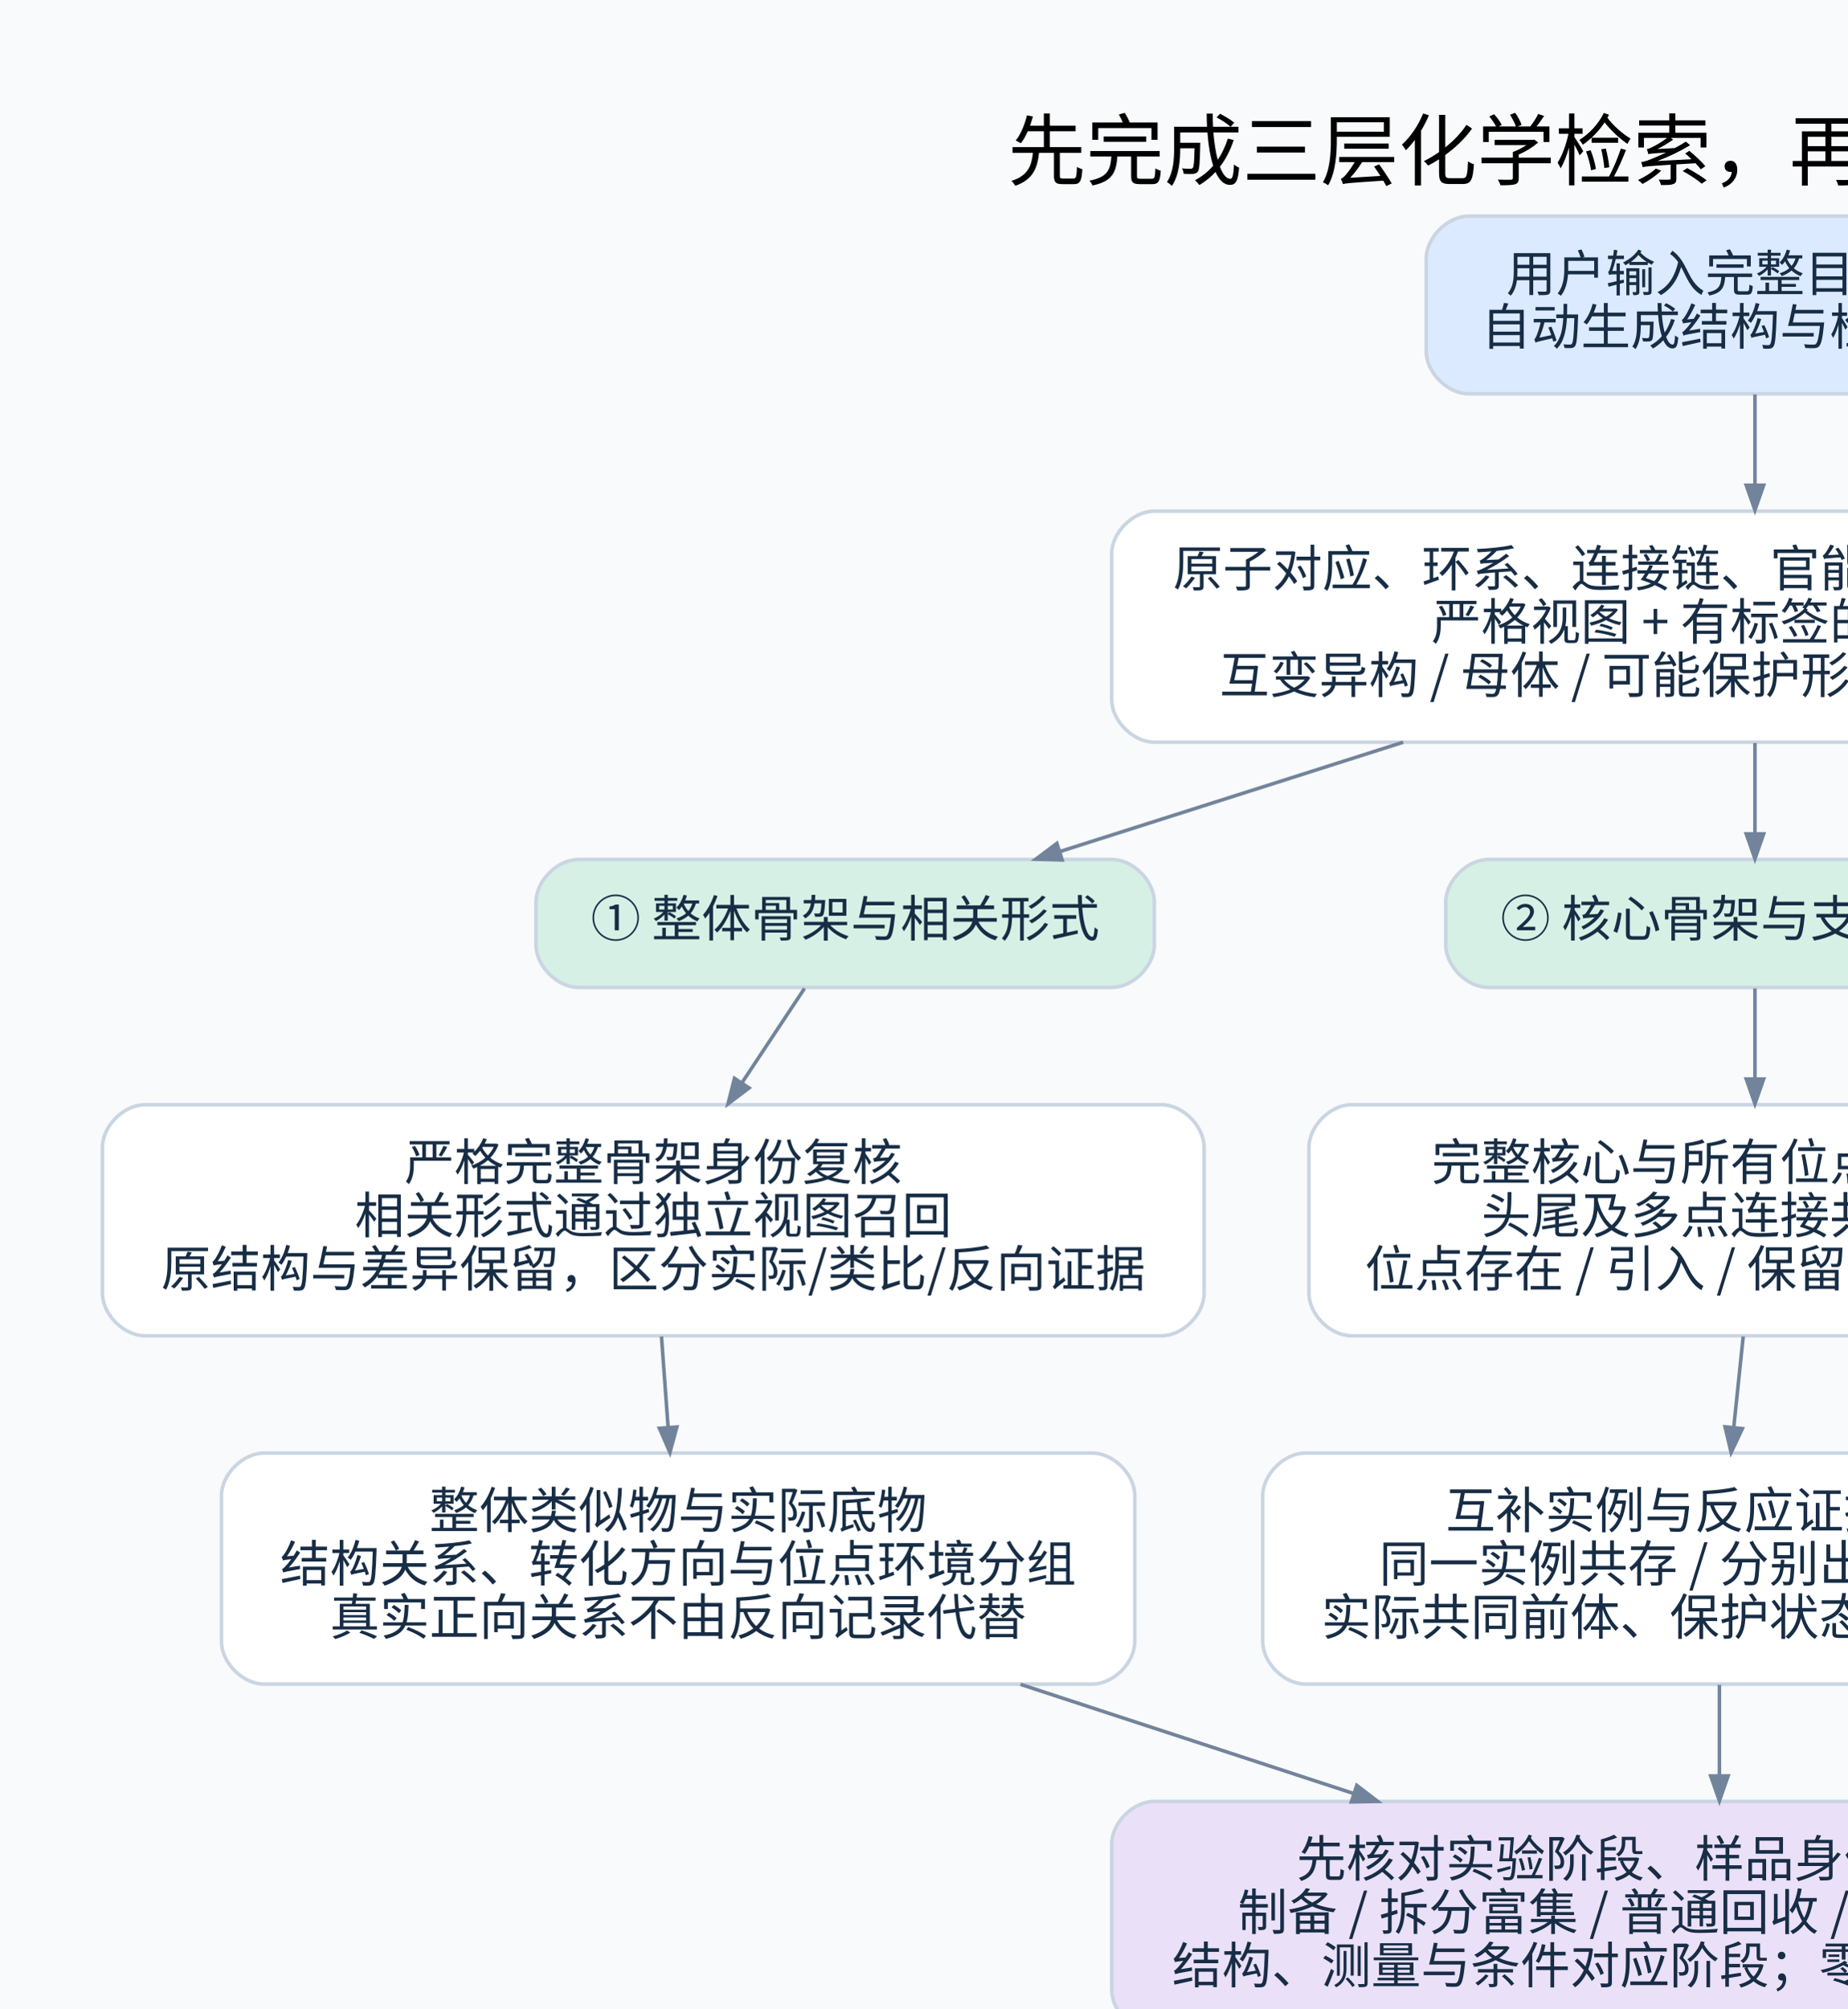
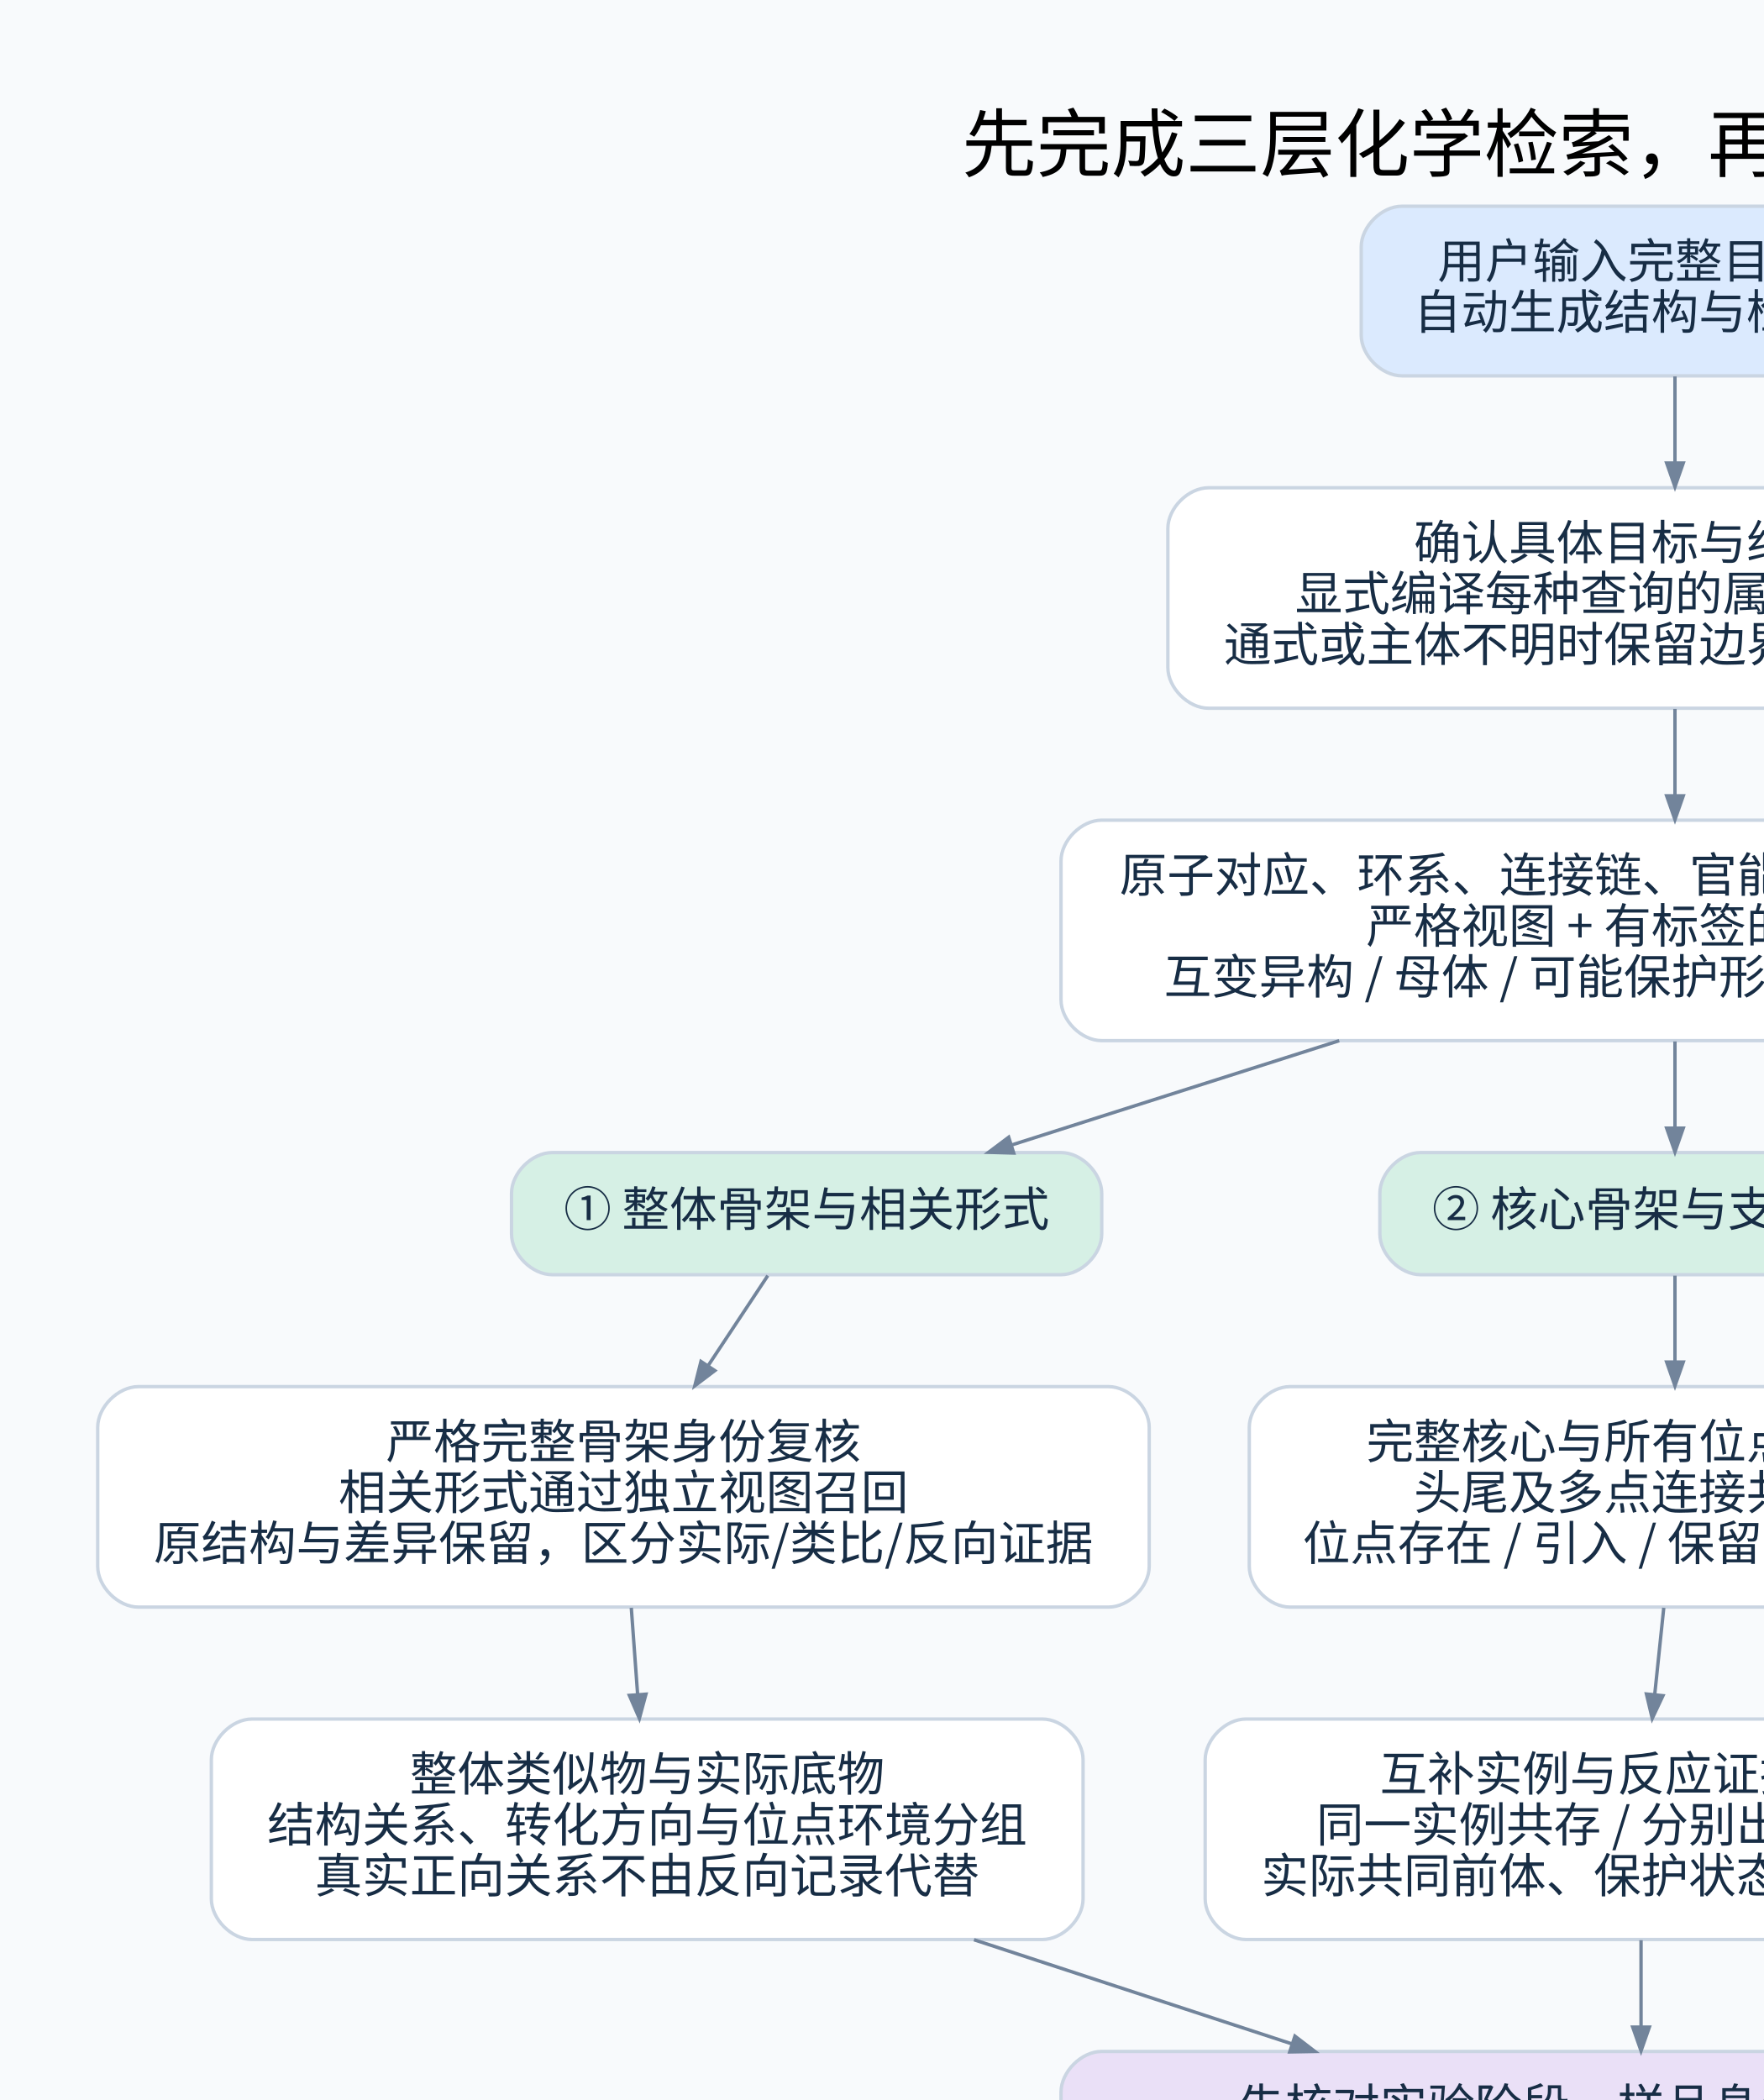
- <svg xmlns="http://www.w3.org/2000/svg" width="1699pt" height="1846pt" viewBox="0.00 0.00 941.10 1022.60">
-   <g id="graph0" class="graph" transform="scale(1.81 1.81) rotate(0) translate(28.8 993.8)">
-     <polygon fill="#f8fafc" stroke="transparent" points="-28.8,28.8 -28.8,-993.8 912.3,-993.8 912.3,28.8 -28.8,28.8" />
-     <text text-anchor="middle" x="441.75" y="-943.4" font-family="Noto Sans CJK SC" font-size="22.00">先完成三层化学检索，再交给模型预测</text>
+ <svg xmlns="http://www.w3.org/2000/svg" width="1699pt" height="2023pt" viewBox="0.00 0.00 941.10 1120.60">
+   <g id="graph0" class="graph" transform="scale(1.81 1.81) rotate(0) translate(28.8 1091.8)">
+     <polygon fill="#f8fafc" stroke="transparent" points="-28.8,28.8 -28.8,-1091.8 912.3,-1091.8 912.3,28.8 -28.8,28.8" />
+     <text text-anchor="middle" x="441.75" y="-1041.4" font-family="Noto Sans CJK SC" font-size="22.00">先完成三层化学检索，再交给模型预测</text>
    <g id="node1" class="node">
-       <path fill="#dbeafe" stroke="#cad5e2" d="M545.5,-933C545.5,-933 384.5,-933 384.5,-933 378.5,-933 372.5,-927 372.5,-921 372.5,-921 372.5,-895 372.5,-895 372.5,-889 378.5,-883 384.5,-883 384.5,-883 545.5,-883 545.5,-883 551.5,-883 557.5,-889 557.5,-895 557.5,-895 557.5,-921 557.5,-921 557.5,-927 551.5,-933 545.5,-933" />
-       <text text-anchor="middle" x="465" y="-911.8" font-family="Noto Sans CJK SC" font-size="14.00" fill="#172d45">用户输入完整目标分子</text>
-       <text text-anchor="middle" x="465" y="-896.8" font-family="Noto Sans CJK SC" font-size="14.00" fill="#172d45">自动生成结构与检索任务</text>
+       <path fill="#dbeafe" stroke="#cad5e2" d="M545.5,-1031C545.5,-1031 384.5,-1031 384.5,-1031 378.5,-1031 372.5,-1025 372.5,-1019 372.5,-1019 372.5,-993 372.5,-993 372.5,-987 378.5,-981 384.5,-981 384.5,-981 545.5,-981 545.5,-981 551.5,-981 557.5,-987 557.5,-993 557.5,-993 557.5,-1019 557.5,-1019 557.5,-1025 551.5,-1031 545.5,-1031" />
+       <text text-anchor="middle" x="465" y="-1009.8" font-family="Noto Sans CJK SC" font-size="14.00" fill="#172d45">用户输入完整目标分子</text>
+       <text text-anchor="middle" x="465" y="-994.8" font-family="Noto Sans CJK SC" font-size="14.00" fill="#172d45">自动生成结构与检索任务</text>
+     </g>
+     <g id="node17" class="node">
+       <path fill="white" stroke="#cad5e2" d="M602.5,-948C602.5,-948 327.5,-948 327.5,-948 321.5,-948 315.5,-942 315.5,-936 315.5,-936 315.5,-895 315.5,-895 315.5,-889 321.5,-883 327.5,-883 327.5,-883 602.5,-883 602.5,-883 608.5,-883 614.5,-889 614.5,-895 614.5,-895 614.5,-936 614.5,-936 614.5,-942 608.5,-948 602.5,-948" />
+       <text text-anchor="middle" x="465" y="-926.8" font-family="Noto Sans CJK SC" font-size="14.00" fill="#172d45">确认具体目标与组分范围</text>
+       <text text-anchor="middle" x="465" y="-911.8" font-family="Noto Sans CJK SC" font-size="14.00" fill="#172d45">显式编译每种查询的属性和实例约束</text>
+       <text text-anchor="middle" x="465" y="-896.8" font-family="Noto Sans CJK SC" font-size="14.00" fill="#172d45">通式或主体不明时保留边界，不拼接伪共存</text>
+     </g>
+     <g id="edge1" class="edge">
+       <path fill="none" stroke="#72849b" d="M465,-980.82C465,-972.98 465,-964.08 465,-955.45" />
+       <polygon fill="#72849b" stroke="#72849b" points="467.45,-955.29 465,-948.29 462.55,-955.29 467.45,-955.29" />
    </g>
    <g id="node2" class="node">
      <path fill="white" stroke="#cad5e2" d="M634,-850C634,-850 296,-850 296,-850 290,-850 284,-844 284,-838 284,-838 284,-797 284,-797 284,-791 290,-785 296,-785 296,-785 634,-785 634,-785 640,-785 646,-791 646,-797 646,-797 646,-838 646,-838 646,-844 640,-850 634,-850" />
      <text text-anchor="middle" x="465" y="-828.8" font-family="Noto Sans CJK SC" font-size="14.00" fill="#172d45">原子对应、环系、连接链、官能团与立体/同位素要求</text>
      <text text-anchor="middle" x="465" y="-813.8" font-family="Noto Sans CJK SC" font-size="14.00" fill="#172d45">严格视图 + 有标签的化学扩展</text>
      <text text-anchor="middle" x="465" y="-798.8" font-family="Noto Sans CJK SC" font-size="14.00" fill="#172d45">互变异构 / 母体 / 可能保护形式 / 限定官能团变化</text>
    </g>
-     <g id="edge1" class="edge">
-       <path fill="none" stroke="#72849b" d="M465,-882.82C465,-874.98 465,-866.08 465,-857.45" />
-       <polygon fill="#72849b" stroke="#72849b" points="467.45,-857.29 465,-850.29 462.55,-857.29 467.45,-857.29" />
-     </g>
    <g id="node3" class="node">
      <path fill="#d6f0e5" stroke="#cad5e2" d="M284,-752C284,-752 134,-752 134,-752 128,-752 122,-746 122,-740 122,-740 122,-728 122,-728 122,-722 128,-716 134,-716 134,-716 284,-716 284,-716 290,-716 296,-722 296,-728 296,-728 296,-740 296,-740 296,-746 290,-752 284,-752" />
      <text text-anchor="middle" x="209" y="-730.3" font-family="Noto Sans CJK SC" font-size="14.00" fill="#172d45">① 整体骨架与相关形式</text>
    </g>
-     <g id="edge2" class="edge">
+     <g id="edge3" class="edge">
      <path fill="none" stroke="#72849b" d="M366.02,-784.99C333.46,-774.62 298.25,-763.41 269.44,-754.24" />
      <polygon fill="#72849b" stroke="#72849b" points="270.05,-751.87 262.64,-752.08 268.57,-756.53 270.05,-751.87" />
    </g>
    <g id="node4" class="node">
      <path fill="#d6f0e5" stroke="#cad5e2" d="M540,-752C540,-752 390,-752 390,-752 384,-752 378,-746 378,-740 378,-740 378,-728 378,-728 378,-722 384,-716 390,-716 390,-716 540,-716 540,-716 546,-716 552,-722 552,-728 552,-728 552,-740 552,-740 552,-746 546,-752 540,-752" />
      <text text-anchor="middle" x="465" y="-730.3" font-family="Noto Sans CJK SC" font-size="14.00" fill="#172d45">② 核心骨架与支链互补</text>
    </g>
-     <g id="edge3" class="edge">
+     <g id="edge4" class="edge">
      <path fill="none" stroke="#72849b" d="M465,-784.76C465,-776.27 465,-767.24 465,-759.23" />
      <polygon fill="#72849b" stroke="#72849b" points="467.45,-759.2 465,-752.2 462.55,-759.2 467.45,-759.2" />
    </g>
    <g id="node5" class="node">
      <path fill="#d6f0e5" stroke="#cad5e2" d="M783,-752C783,-752 633,-752 633,-752 627,-752 621,-746 621,-740 621,-740 621,-728 621,-728 621,-722 627,-716 633,-716 633,-716 783,-716 783,-716 789,-716 795,-722 795,-728 795,-728 795,-740 795,-740 795,-746 789,-752 783,-752" />
      <text text-anchor="middle" x="708" y="-730.3" font-family="Noto Sans CJK SC" font-size="14.00" fill="#172d45">③ 分片骨架与成环参考</text>
    </g>
-     <g id="edge4" class="edge">
+     <g id="edge5" class="edge">
      <path fill="none" stroke="#72849b" d="M558.95,-784.99C589.73,-774.67 623,-763.51 650.28,-754.36" />
      <polygon fill="#72849b" stroke="#72849b" points="651.23,-756.63 657.08,-752.08 649.67,-751.98 651.23,-756.63" />
    </g>
    <g id="node6" class="node">
      <path fill="white" stroke="#cad5e2" d="M298,-683C298,-683 12,-683 12,-683 6,-683 0,-677 0,-671 0,-671 0,-630 0,-630 0,-624 6,-618 12,-618 12,-618 298,-618 298,-618 304,-618 310,-624 310,-630 310,-630 310,-671 310,-671 310,-677 304,-683 298,-683" />
      <text text-anchor="middle" x="155" y="-661.8" font-family="Noto Sans CJK SC" font-size="14.00" fill="#172d45">严格完整骨架身份复核</text>
      <text text-anchor="middle" x="155" y="-646.8" font-family="Noto Sans CJK SC" font-size="14.00" fill="#172d45">相关形式通过独立视图召回</text>
      <text text-anchor="middle" x="155" y="-631.8" font-family="Noto Sans CJK SC" font-size="14.00" fill="#172d45">原结构与差异保留，区分实际/类比/反向证据</text>
    </g>
-     <g id="edge5" class="edge">
+     <g id="edge6" class="edge">
      <path fill="none" stroke="#72849b" d="M197.55,-715.72C192.42,-707.97 186.15,-698.52 180.02,-689.27" />
      <polygon fill="#72849b" stroke="#72849b" points="181.94,-687.72 176.03,-683.24 177.85,-690.42 181.94,-687.72" />
    </g>
    <g id="node7" class="node">
      <path fill="white" stroke="#cad5e2" d="M578.5,-683C578.5,-683 351.5,-683 351.5,-683 345.5,-683 339.5,-677 339.5,-671 339.5,-671 339.5,-630 339.5,-630 339.5,-624 345.5,-618 351.5,-618 351.5,-618 578.5,-618 578.5,-618 584.5,-618 590.5,-624 590.5,-630 590.5,-630 590.5,-671 590.5,-671 590.5,-677 584.5,-683 578.5,-683" />
      <text text-anchor="middle" x="465" y="-661.8" font-family="Noto Sans CJK SC" font-size="14.00" fill="#172d45">完整核心与所有位点一致对齐</text>
      <text text-anchor="middle" x="465" y="-646.8" font-family="Noto Sans CJK SC" font-size="14.00" fill="#172d45">头尾及多点连接共同比较</text>
      <text text-anchor="middle" x="465" y="-631.8" font-family="Noto Sans CJK SC" font-size="14.00" fill="#172d45">位点存在 / 引入 / 保留及共同中间体</text>
    </g>
-     <g id="edge7" class="edge">
+     <g id="edge8" class="edge">
      <path fill="none" stroke="#72849b" d="M465,-715.72C465,-708.27 465,-699.23 465,-690.32" />
      <polygon fill="#72849b" stroke="#72849b" points="467.45,-690.24 465,-683.24 462.55,-690.24 467.45,-690.24" />
    </g>
    <g id="node8" class="node">
      <path fill="white" stroke="#cad5e2" d="M864.5,-683C864.5,-683 631.5,-683 631.5,-683 625.5,-683 619.5,-677 619.5,-671 619.5,-671 619.5,-630 619.5,-630 619.5,-624 625.5,-618 631.5,-618 631.5,-618 864.5,-618 864.5,-618 870.5,-618 876.5,-624 876.5,-630 876.5,-630 876.5,-671 876.5,-671 876.5,-677 870.5,-683 864.5,-683" />
      <text text-anchor="middle" x="748" y="-661.8" font-family="Noto Sans CJK SC" font-size="14.00" fill="#172d45">片间连接：逐分支与端口查询</text>
      <text text-anchor="middle" x="748" y="-646.8" font-family="Noto Sans CJK SC" font-size="14.00" fill="#172d45">单分子成环：双端同一实例匹配</text>
      <text text-anchor="middle" x="748" y="-631.8" font-family="Noto Sans CJK SC" font-size="14.00" fill="#172d45">多键成环及不同原子来源的构筑方式</text>
    </g>
-     <g id="edge9" class="edge">
+     <g id="edge10" class="edge">
      <path fill="none" stroke="#72849b" d="M716.48,-715.72C720.25,-708.05 724.84,-698.7 729.34,-689.53" />
      <polygon fill="#72849b" stroke="#72849b" points="731.54,-690.6 732.42,-683.24 727.14,-688.44 731.54,-690.6" />
    </g>
    <g id="node9" class="node">
      <path fill="white" stroke="#cad5e2" d="M278.5,-585C278.5,-585 45.5,-585 45.5,-585 39.5,-585 33.5,-579 33.5,-573 33.5,-573 33.5,-532 33.5,-532 33.5,-526 39.5,-520 45.5,-520 45.5,-520 278.5,-520 278.5,-520 284.5,-520 290.5,-526 290.5,-532 290.5,-532 290.5,-573 290.5,-573 290.5,-579 284.5,-585 278.5,-585" />
      <text text-anchor="middle" x="162" y="-563.8" font-family="Noto Sans CJK SC" font-size="14.00" fill="#172d45">整体类似物与实际底物</text>
      <text text-anchor="middle" x="162" y="-548.8" font-family="Noto Sans CJK SC" font-size="14.00" fill="#172d45">结构关系、转化方向与位点环境分组</text>
      <text text-anchor="middle" x="162" y="-533.8" font-family="Noto Sans CJK SC" font-size="14.00" fill="#172d45">真实正向关系不由反向记录代替</text>
    </g>
-     <g id="edge6" class="edge">
+     <g id="edge7" class="edge">
      <path fill="none" stroke="#72849b" d="M157.31,-617.8C157.91,-609.61 158.56,-600.7 159.18,-592.19" />
      <polygon fill="#72849b" stroke="#72849b" points="161.63,-592.33 159.69,-585.17 156.74,-591.97 161.63,-592.33" />
    </g>
    <g id="node10" class="node">
      <path fill="white" stroke="#cad5e2" d="M571.5,-585C571.5,-585 338.5,-585 338.5,-585 332.5,-585 326.5,-579 326.5,-573 326.5,-573 326.5,-532 326.5,-532 326.5,-526 332.5,-520 338.5,-520 338.5,-520 571.5,-520 571.5,-520 577.5,-520 583.5,-526 583.5,-532 583.5,-532 583.5,-573 583.5,-573 583.5,-579 577.5,-585 571.5,-585" />
      <text text-anchor="middle" x="455" y="-563.8" font-family="Noto Sans CJK SC" font-size="14.00" fill="#172d45">互补实例与反应证据矩阵</text>
      <text text-anchor="middle" x="455" y="-548.8" font-family="Noto Sans CJK SC" font-size="14.00" fill="#172d45">同一实例共存 / 分别出现 / 未知</text>
      <text text-anchor="middle" x="455" y="-533.8" font-family="Noto Sans CJK SC" font-size="14.00" fill="#172d45">实际共同前体、保护状态与已有顺序</text>
    </g>
-     <g id="edge8" class="edge">
+     <g id="edge9" class="edge">
      <path fill="none" stroke="#72849b" d="M461.7,-617.8C460.84,-609.61 459.92,-600.7 459.03,-592.19" />
      <polygon fill="#72849b" stroke="#72849b" points="461.46,-591.88 458.3,-585.17 456.59,-592.38 461.46,-591.88" />
    </g>
    <g id="node11" class="node">
      <path fill="white" stroke="#cad5e2" d="M871.5,-585C871.5,-585 624.5,-585 624.5,-585 618.5,-585 612.5,-579 612.5,-573 612.5,-573 612.5,-532 612.5,-532 612.5,-526 618.5,-520 624.5,-520 624.5,-520 871.5,-520 871.5,-520 877.5,-520 883.5,-526 883.5,-532 883.5,-532 883.5,-573 883.5,-573 883.5,-579 877.5,-585 871.5,-585" />
      <text text-anchor="middle" x="748" y="-563.8" font-family="Noto Sans CJK SC" font-size="14.00" fill="#172d45">具体参考分子与真实连接端</text>
      <text text-anchor="middle" x="748" y="-548.8" font-family="Noto Sans CJK SC" font-size="14.00" fill="#172d45">端基类别、位置、配对组分与出处</text>
      <text text-anchor="middle" x="748" y="-533.8" font-family="Noto Sans CJK SC" font-size="14.00" fill="#172d45">来源实例份数、各键证据及未覆盖问题</text>
    </g>
-     <g id="edge10" class="edge">
+     <g id="edge11" class="edge">
      <path fill="none" stroke="#72849b" d="M748,-617.8C748,-609.61 748,-600.7 748,-592.19" />
      <polygon fill="#72849b" stroke="#72849b" points="750.45,-592.17 748,-585.17 745.55,-592.17 750.45,-592.17" />
    </g>
    <g id="node12" class="node">
      <path fill="#eae0f7" stroke="#cad5e2" d="M614,-487C614,-487 296,-487 296,-487 290,-487 284,-481 284,-475 284,-475 284,-434 284,-434 284,-428 290,-422 296,-422 296,-422 614,-422 614,-422 620,-422 626,-428 626,-434 626,-434 626,-475 626,-475 626,-481 620,-487 614,-487" />
      <text text-anchor="middle" x="455" y="-465.8" font-family="Noto Sans CJK SC" font-size="14.00" fill="#172d45">先核对实验阶段、样品身份与实际结果</text>
      <text text-anchor="middle" x="455" y="-450.8" font-family="Noto Sans CJK SC" font-size="14.00" fill="#172d45">制备 / 拆分富集 / 普通回收 / 分析 / 预期失败</text>
      <text text-anchor="middle" x="455" y="-435.8" font-family="Noto Sans CJK SC" font-size="14.00" fill="#172d45">结构、测量与条件对应阶段；零键变化不直接删除</text>
    </g>
-     <g id="edge11" class="edge">
+     <g id="edge12" class="edge">
      <path fill="none" stroke="#72849b" d="M258.34,-519.93C288.35,-510.1 321.55,-499.22 351.99,-489.25" />
      <polygon fill="#72849b" stroke="#72849b" points="352.96,-491.51 358.85,-487 351.43,-486.86 352.96,-491.51" />
    </g>
-     <g id="edge12" class="edge">
+     <g id="edge13" class="edge">
      <path fill="none" stroke="#72849b" d="M455,-519.8C455,-511.61 455,-502.7 455,-494.19" />
      <polygon fill="#72849b" stroke="#72849b" points="457.45,-494.17 455,-487.17 452.55,-494.17 457.45,-494.17" />
    </g>
-     <g id="edge13" class="edge">
+     <g id="edge14" class="edge">
      <path fill="none" stroke="#72849b" d="M651.66,-519.93C621.65,-510.1 588.45,-499.22 558.01,-489.25" />
      <polygon fill="#72849b" stroke="#72849b" points="558.57,-486.86 551.15,-487 557.04,-491.51 558.57,-486.86" />
    </g>
    <g id="node13" class="node">
      <path fill="white" stroke="#cad5e2" d="M614,-389C614,-389 296,-389 296,-389 290,-389 284,-383 284,-377 284,-377 284,-321 284,-321 284,-315 290,-309 296,-309 296,-309 614,-309 614,-309 620,-309 626,-315 626,-321 626,-321 626,-377 626,-377 626,-383 620,-389 614,-389" />
      <text text-anchor="middle" x="455" y="-367.8" font-family="Noto Sans CJK SC" font-size="14.00" fill="#172d45">参考反应的化学相关性与有限补查</text>
      <text text-anchor="middle" x="455" y="-352.8" font-family="Noto Sans CJK SC" font-size="14.00" fill="#172d45">各键映射：形式检查 / 已检结论稳定性 / 化学支持</text>
      <text text-anchor="middle" x="455" y="-337.8" font-family="Noto Sans CJK SC" font-size="14.00" fill="#172d45">底物多份实例、手性来源、方向与条件关系</text>
      <text text-anchor="middle" x="455" y="-322.8" font-family="Noto Sans CJK SC" font-size="14.00" fill="#172d45">共同中间体及最多两条已有关系；缺失信息不补造</text>
    </g>
-     <g id="edge14" class="edge">
+     <g id="edge15" class="edge">
      <path fill="none" stroke="#72849b" d="M455,-421.88C455,-413.8 455,-404.95 455,-396.29" />
      <polygon fill="#72849b" stroke="#72849b" points="457.45,-396.1 455,-389.1 452.55,-396.1 457.45,-396.1" />
    </g>
    <g id="node14" class="node">
      <path fill="#eae0f7" stroke="#cad5e2" d="M600,-276C600,-276 310,-276 310,-276 304,-276 298,-270 298,-264 298,-264 298,-208 298,-208 298,-202 304,-196 310,-196 310,-196 600,-196 600,-196 606,-196 612,-202 612,-208 612,-208 612,-264 612,-264 612,-270 606,-276 600,-276" />
      <text text-anchor="middle" x="455" y="-254.8" font-family="Noto Sans CJK SC" font-size="14.00" fill="#172d45">骨架数量与化学覆盖分开统计</text>
      <text text-anchor="middle" x="455" y="-239.8" font-family="Noto Sans CJK SC" font-size="14.00" fill="#172d45">父候选 / 实际视图任务 / 目标位置</text>
      <text text-anchor="middle" x="455" y="-224.8" font-family="Noto Sans CJK SC" font-size="14.00" fill="#172d45">制备 / 富集获得 / 获得并集 / 分析 / 使用分账</text>
      <text text-anchor="middle" x="455" y="-209.8" font-family="Noto Sans CJK SC" font-size="14.00" fill="#172d45">化合物种类与实例份数分开，推定与确认分开</text>
    </g>
-     <g id="edge15" class="edge">
+     <g id="edge16" class="edge">
      <path fill="none" stroke="#72849b" d="M455,-308.87C455,-300.58 455,-291.75 455,-283.23" />
      <polygon fill="#72849b" stroke="#72849b" points="457.45,-283.16 455,-276.16 452.55,-283.16 457.45,-283.16" />
    </g>
    <g id="node15" class="node">
      <path fill="white" stroke="#cad5e2" d="M607,-163C607,-163 303,-163 303,-163 297,-163 291,-157 291,-151 291,-151 291,-110 291,-110 291,-104 297,-98 303,-98 303,-98 607,-98 607,-98 613,-98 619,-104 619,-110 619,-110 619,-151 619,-151 619,-157 613,-163 607,-163" />
      <text text-anchor="middle" x="455" y="-141.8" font-family="Noto Sans CJK SC" font-size="14.00" fill="#172d45">模型预测前的参考资料包</text>
      <text text-anchor="middle" x="455" y="-126.8" font-family="Noto Sans CJK SC" font-size="14.00" fill="#172d45">三层实例、反应与底物、规则和原子对应</text>
      <text text-anchor="middle" x="455" y="-111.8" font-family="Noto Sans CJK SC" font-size="14.00" fill="#172d45">构筑或获得方式、阶段证据、目标差异与未知项</text>
    </g>
-     <g id="edge16" class="edge">
+     <g id="edge17" class="edge">
      <path fill="none" stroke="#72849b" d="M455,-195.87C455,-187.55 455,-178.76 455,-170.44" />
      <polygon fill="#72849b" stroke="#72849b" points="457.45,-170.28 455,-163.28 452.55,-170.28 457.45,-170.28" />
    </g>
    <g id="node16" class="node">
      <path fill="#dbeafe" stroke="#cad5e2" d="M571.5,-65C571.5,-65 338.5,-65 338.5,-65 332.5,-65 326.5,-59 326.5,-53 326.5,-53 326.5,-12 326.5,-12 326.5,-6 332.5,0 338.5,0 338.5,0 571.5,0 571.5,0 577.5,0 583.5,-6 583.5,-12 583.5,-12 583.5,-53 583.5,-53 583.5,-59 577.5,-65 571.5,-65" />
      <text text-anchor="middle" x="455" y="-43.8" font-family="Noto Sans CJK SC" font-size="14.00" fill="#172d45">此时才调用模型</text>
      <text text-anchor="middle" x="455" y="-28.8" font-family="Noto Sans CJK SC" font-size="14.00" fill="#172d45">考虑局部修饰、支链组合与战略切断</text>
      <text text-anchor="middle" x="455" y="-13.8" font-family="Noto Sans CJK SC" font-size="14.00" fill="#172d45">结合参考资料设计目标合成方案</text>
    </g>
-     <g id="edge17" class="edge">
+     <g id="edge18" class="edge">
      <path fill="none" stroke="#72849b" d="M455,-97.8C455,-89.61 455,-80.7 455,-72.19" />
      <polygon fill="#72849b" stroke="#72849b" points="457.45,-72.17 455,-65.17 452.55,-72.17 457.45,-72.17" />
    </g>
+     <g id="edge2" class="edge">
+       <path fill="none" stroke="#72849b" d="M465,-882.8C465,-874.61 465,-865.7 465,-857.19" />
+       <polygon fill="#72849b" stroke="#72849b" points="467.45,-857.17 465,-850.17 462.55,-857.17 467.45,-857.17" />
+     </g>
  </g>
</svg>
